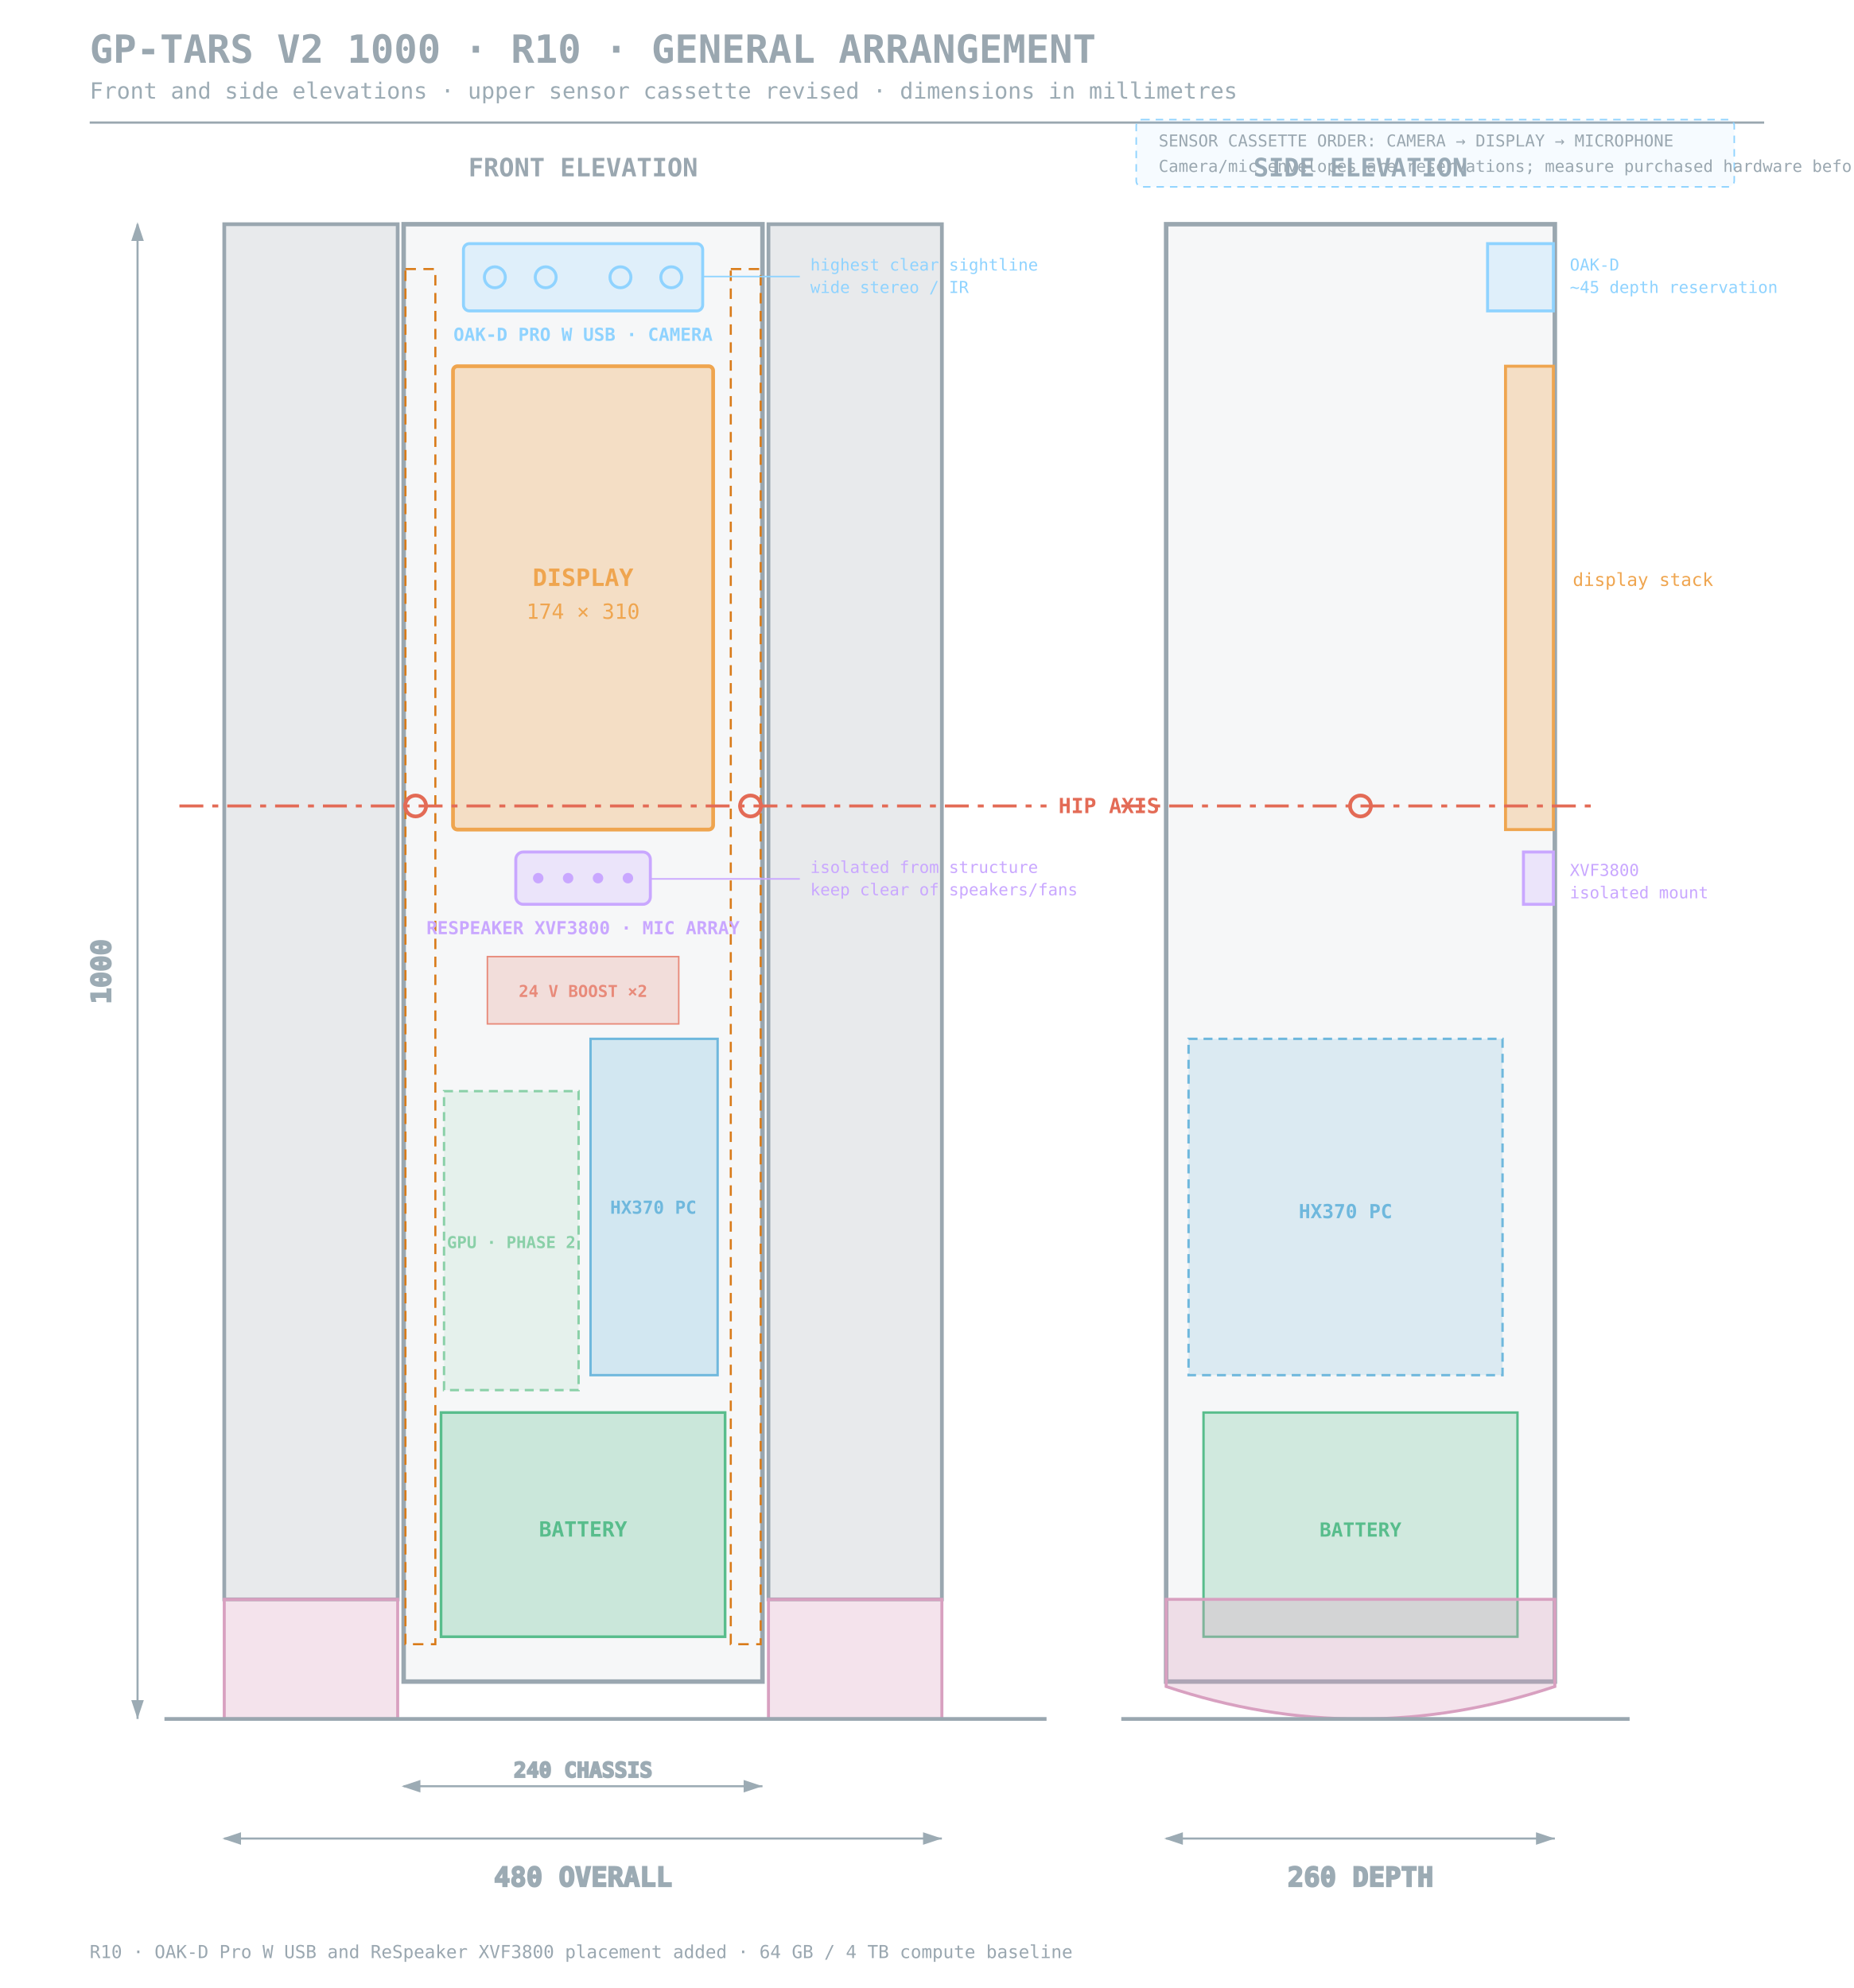
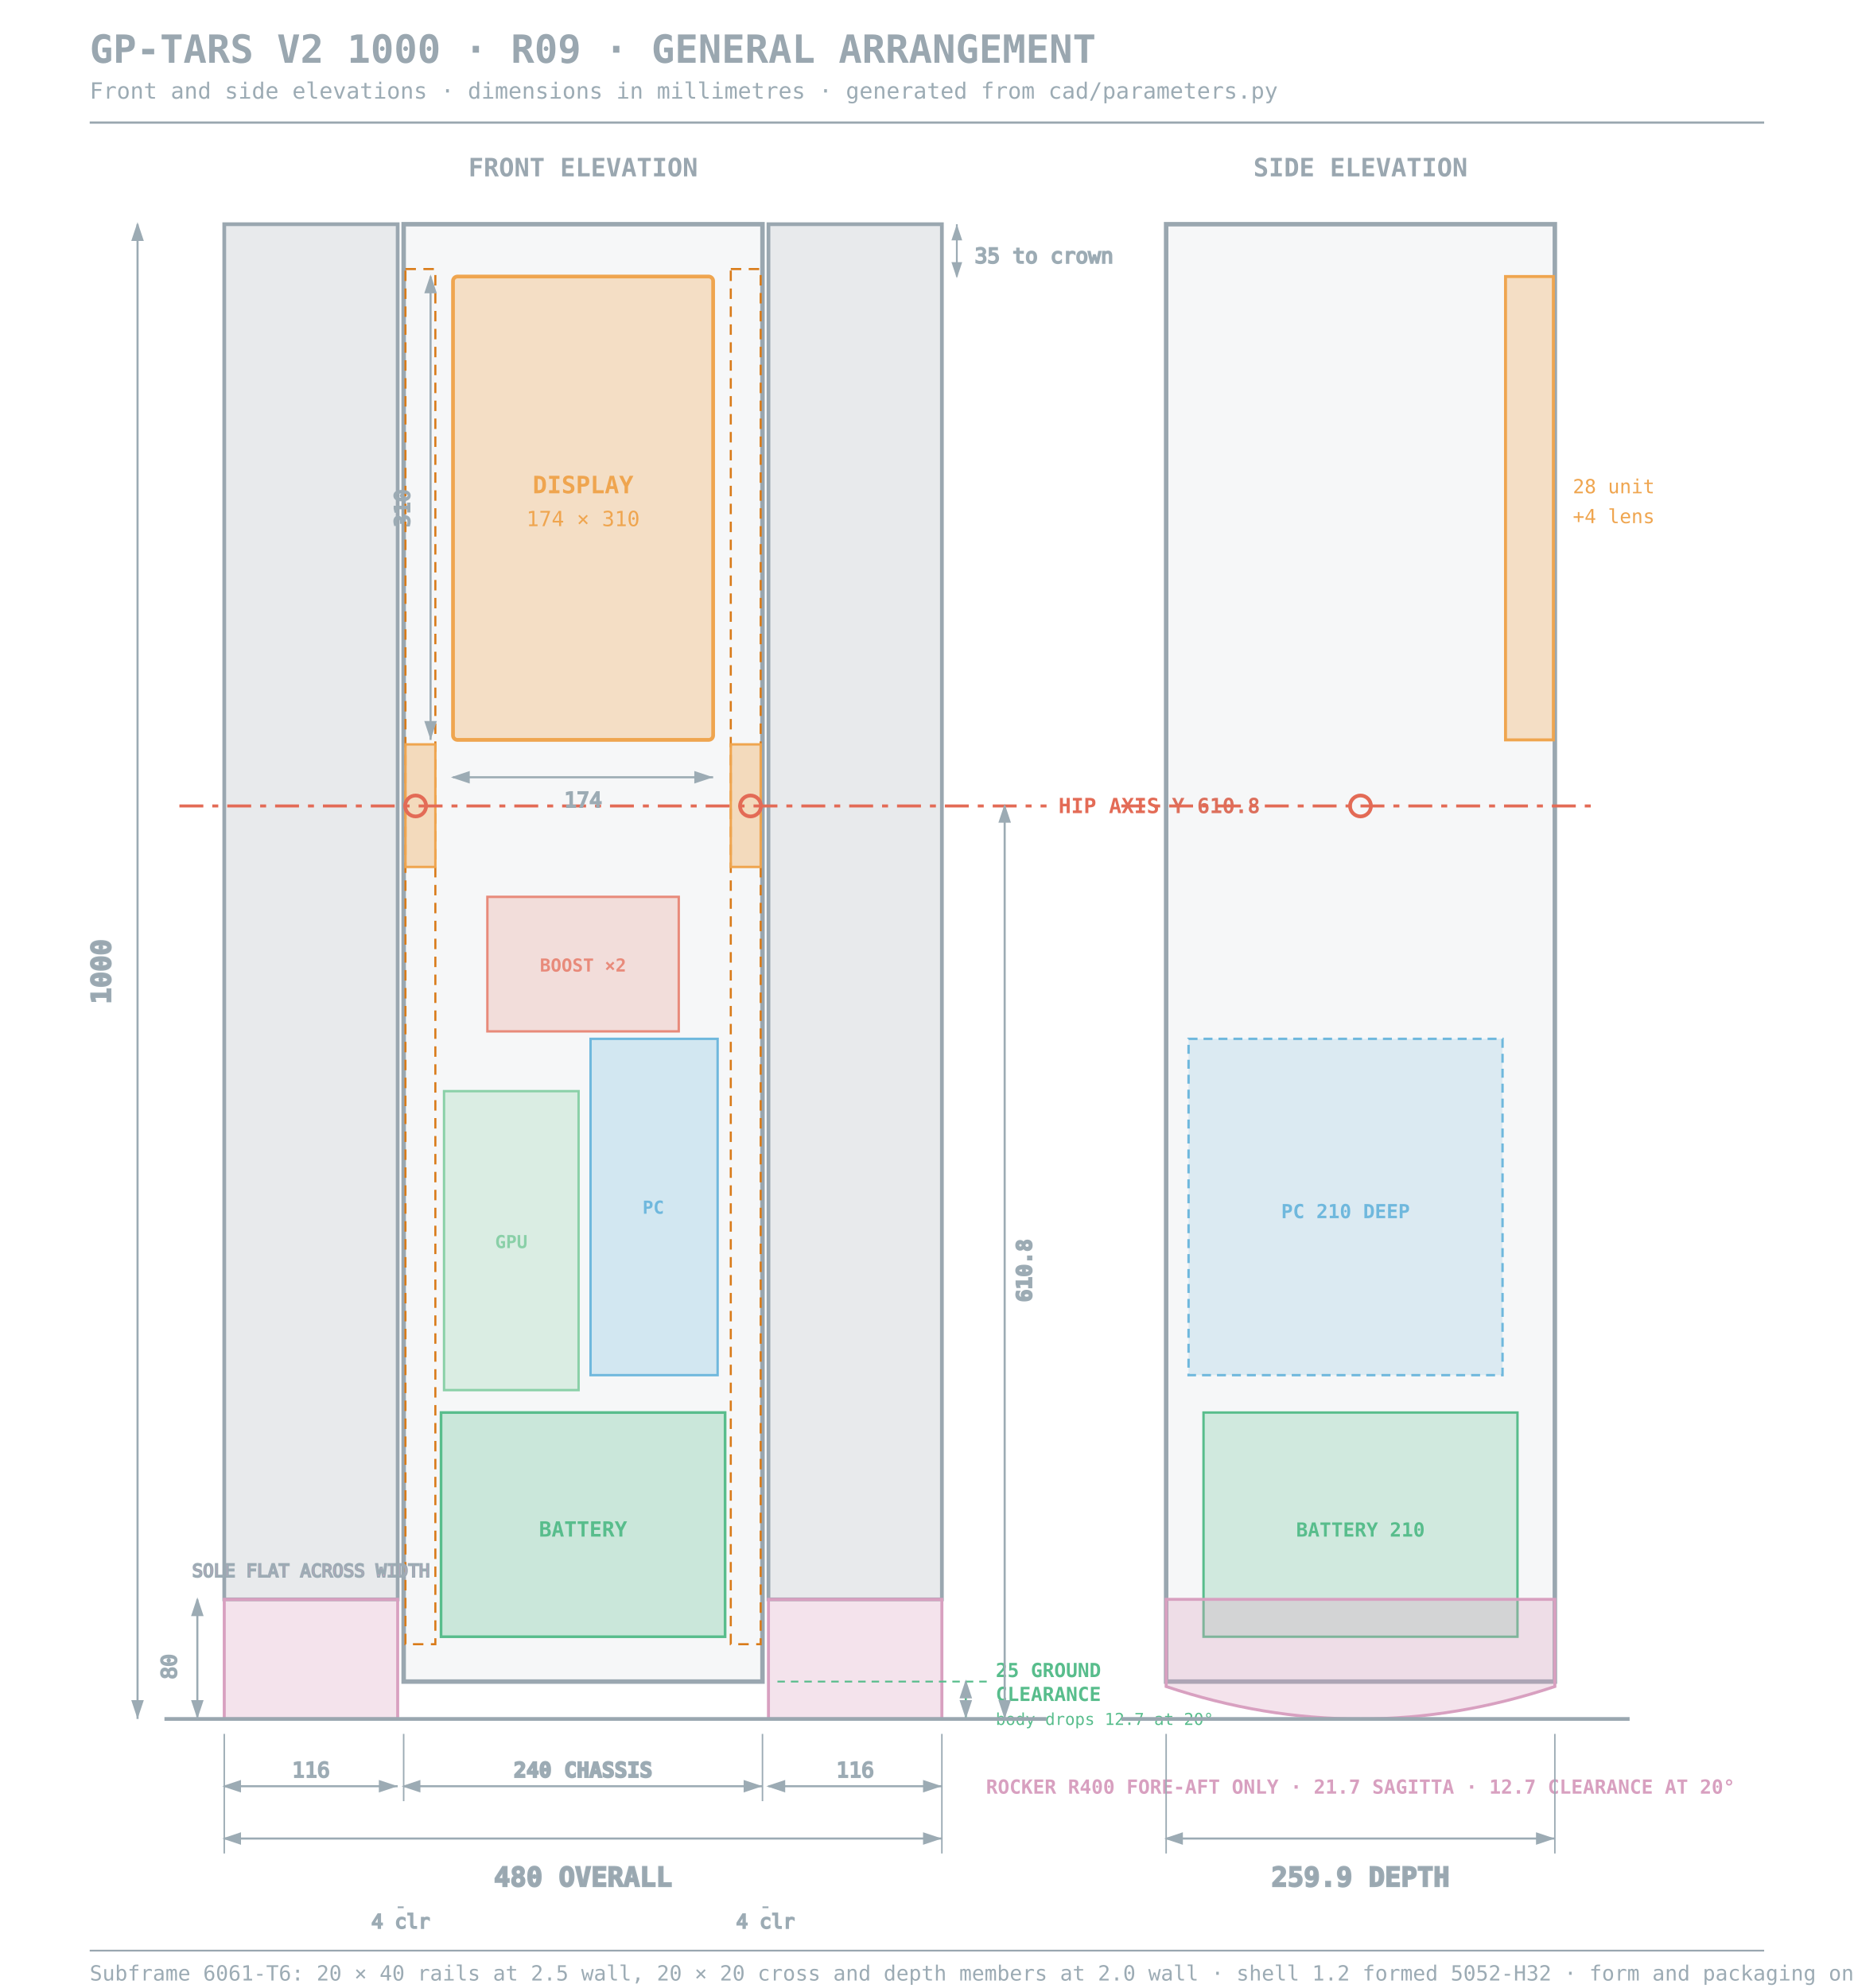
<svg xmlns="http://www.w3.org/2000/svg" viewBox="0 0 1240 1330" width="1240" height="1330" font-family="ui-monospace, 'SF Mono', Menlo, Consolas, monospace">
  <defs>
    <marker id="ar" markerWidth="10" markerHeight="10" refX="9" refY="3" orient="auto">
      <path d="M0,0 L9,3 L0,6 z" fill="#9cabb4" />
    </marker>
    <marker id="al" markerWidth="10" markerHeight="10" refX="1" refY="3" orient="auto">
      <path d="M9,0 L0,3 L9,6 z" fill="#9cabb4" />
    </marker>
  </defs>
  <g font-size="15" fill="#9cabb4">
-     <text x="60" y="42" font-size="26" font-weight="800" fill="#9aa7b0">GP-TARS V2 1000 · R10 · GENERAL ARRANGEMENT</text>
-     <text x="60" y="66">Front and side elevations · upper sensor cassette revised · dimensions in millimetres</text>
+     <text x="60" y="42" font-size="26" font-weight="800" fill="#9aa7b0">GP-TARS V2 1000 · R09 · GENERAL ARRANGEMENT</text>
+     <text x="60" y="66" font-size="15">Front and side elevations · dimensions in millimetres · generated from cad/parameters.py</text>
  </g>
  <line x1="60" y1="82" x2="1180" y2="82" stroke="#9aa7b0" stroke-width="1.5" />
  <text x="390" y="118" font-size="17" font-weight="700" fill="#9aa7b0" text-anchor="middle">FRONT ELEVATION</text>
  <text x="910" y="118" font-size="17" font-weight="700" fill="#9aa7b0" text-anchor="middle">SIDE ELEVATION</text>
-   <rect x="150" y="150" width="116" height="920" fill="#6c7a85" fill-opacity=".16" stroke="#9aa7b0" stroke-width="2.5" />
-   <rect x="514" y="150" width="116" height="920" fill="#6c7a85" fill-opacity=".16" stroke="#9aa7b0" stroke-width="2.5" />
-   <rect x="270" y="150" width="240" height="975" fill="#8b98a2" fill-opacity=".08" stroke="#9aa7b0" stroke-width="3" />
-   <g stroke="#d97b19" stroke-width="1.4" stroke-dasharray="7 5" fill="none">
-     <rect x="271.2" y="180" width="20" height="920" />
-     <rect x="488.8" y="180" width="20" height="920" />
+   <g>
+     <rect x="150" y="150" width="116" height="920" fill="#6c7a85" fill-opacity="0.16" stroke="#9aa7b0" stroke-width="2.5" />
+     <rect x="514" y="150" width="116" height="920" fill="#6c7a85" fill-opacity="0.16" stroke="#9aa7b0" stroke-width="2.5" />
+     <rect x="270" y="150" width="240" height="975" fill="#8b98a2" fill-opacity="0.08" stroke="#9aa7b0" stroke-width="3" />
+     <g stroke="#d97b19" stroke-width="1.4" stroke-dasharray="7 5" fill="none">
+       <rect x="271.2" y="180" width="20" height="920" />
+       <rect x="488.8" y="180" width="20" height="920" />
+     </g>
+     <rect x="295" y="945" width="190" height="150" fill="#58bd8c" fill-opacity="0.28" stroke="#58bd8c" stroke-width="1.8" />
+     <text x="390" y="1028" font-size="14" font-weight="700" fill="#58bd8c" text-anchor="middle">BATTERY</text>
+     <rect x="297" y="730" width="90" height="200" fill="#8ad0a8" fill-opacity="0.26" stroke="#8ad0a8" stroke-width="1.6" />
+     <text x="342" y="835" font-size="12" font-weight="700" fill="#8ad0a8" text-anchor="middle">GPU</text>
+     <rect x="395" y="695" width="85" height="225" fill="#6fb8dd" fill-opacity="0.26" stroke="#6fb8dd" stroke-width="1.6" />
+     <text x="437" y="812" font-size="12" font-weight="700" fill="#6fb8dd" text-anchor="middle">PC</text>
+     <rect x="326" y="600" width="128" height="90" fill="#e88a7a" fill-opacity="0.24" stroke="#e88a7a" stroke-width="1.6" />
+     <text x="390" y="650" font-size="12" font-weight="700" fill="#e88a7a" text-anchor="middle">BOOST ×2</text>
+     <rect x="271.2" y="498" width="20" height="82" fill="#efa54f" fill-opacity="0.35" stroke="#efa54f" stroke-width="1.6" />
+     <rect x="488.8" y="498" width="20" height="82" fill="#efa54f" fill-opacity="0.35" stroke="#efa54f" stroke-width="1.6" />
+     <rect x="303" y="185" width="174" height="310" rx="3" fill="#efa54f" fill-opacity="0.30" stroke="#efa54f" stroke-width="2.5" />
+     <text x="390" y="330" font-size="16" font-weight="700" fill="#efa54f" text-anchor="middle">DISPLAY</text>
+     <text x="390" y="352" font-size="14" fill="#efa54f" text-anchor="middle">174 × 310</text>
+     <rect x="150" y="1070" width="116" height="80" fill="#d8a0c0" fill-opacity="0.30" stroke="#d8a0c0" stroke-width="2" />
+     <rect x="514" y="1070" width="116" height="80" fill="#d8a0c0" fill-opacity="0.30" stroke="#d8a0c0" stroke-width="2" />
+     <line x1="120" y1="539.2" x2="700" y2="539.2" stroke="#e36b56" stroke-width="2" stroke-dasharray="16 6 4 6" />
+     <circle cx="278" cy="539.2" r="7" fill="none" stroke="#e36b56" stroke-width="2.5" />
+     <circle cx="502" cy="539.2" r="7" fill="none" stroke="#e36b56" stroke-width="2.5" />
+     <text x="708" y="544" font-size="14" font-weight="700" fill="#e36b56">HIP AXIS  Y 610.8</text>
+     <line x1="520" y1="1125" x2="660" y2="1125" stroke="#58bd8c" stroke-width="1.2" stroke-dasharray="5 4" />
+     <line x1="646" y1="1125" x2="646" y2="1150" stroke="#58bd8c" stroke-width="1.4" marker-start="url(#al)" marker-end="url(#ar)" />
+     <text x="666" y="1122" font-size="13" font-weight="700" fill="#58bd8c">25 GROUND</text>
+     <text x="666" y="1138" font-size="13" font-weight="700" fill="#58bd8c">CLEARANCE</text>
+     <text x="666" y="1154" font-size="11" fill="#58bd8c">body drops 12.7 at 20°</text>
+     <line x1="110" y1="1150" x2="700" y2="1150" stroke="#9aa7b0" stroke-width="2.5" />
  </g>
-   <rect x="310" y="163" width="160" height="45" rx="4" fill="#8fd3ff" fill-opacity=".22" stroke="#8fd3ff" stroke-width="2" />
-   <circle cx="331" cy="185.5" r="7" fill="none" stroke="#8fd3ff" stroke-width="2" />
-   <circle cx="365" cy="185.5" r="7" fill="none" stroke="#8fd3ff" stroke-width="2" />
-   <circle cx="415" cy="185.5" r="7" fill="none" stroke="#8fd3ff" stroke-width="2" />
-   <circle cx="449" cy="185.5" r="7" fill="none" stroke="#8fd3ff" stroke-width="2" />
-   <text x="390" y="228" font-size="12" font-weight="700" fill="#8fd3ff" text-anchor="middle">OAK-D PRO W USB · CAMERA</text>
-   <rect x="303" y="245" width="174" height="310" rx="3" fill="#efa54f" fill-opacity=".30" stroke="#efa54f" stroke-width="2.5" />
-   <text x="390" y="392" font-size="16" font-weight="700" fill="#efa54f" text-anchor="middle">DISPLAY</text>
-   <text x="390" y="414" font-size="14" fill="#efa54f" text-anchor="middle">174 × 310</text>
-   <rect x="345" y="570" width="90" height="35" rx="5" fill="#c9a7ff" fill-opacity=".24" stroke="#c9a7ff" stroke-width="2" />
-   <circle cx="360" cy="587.5" r="3.5" fill="#c9a7ff" />
-   <circle cx="380" cy="587.5" r="3.5" fill="#c9a7ff" />
-   <circle cx="400" cy="587.5" r="3.5" fill="#c9a7ff" />
-   <circle cx="420" cy="587.5" r="3.5" fill="#c9a7ff" />
-   <text x="390" y="625" font-size="12" font-weight="700" fill="#c9a7ff" text-anchor="middle">RESPEAKER XVF3800 · MIC ARRAY</text>
-   <path d="M470 185 H535" stroke="#8fd3ff" />
-   <text x="542" y="181" font-size="11" fill="#8fd3ff">highest clear sightline</text>
-   <text x="542" y="196" font-size="11" fill="#8fd3ff">wide stereo / IR</text>
-   <path d="M435 588 H535" stroke="#c9a7ff" />
-   <text x="542" y="584" font-size="11" fill="#c9a7ff">isolated from structure</text>
-   <text x="542" y="599" font-size="11" fill="#c9a7ff">keep clear of speakers/fans</text>
-   <rect x="295" y="945" width="190" height="150" fill="#58bd8c" fill-opacity=".28" stroke="#58bd8c" stroke-width="1.8" />
-   <text x="390" y="1028" font-size="14" font-weight="700" fill="#58bd8c" text-anchor="middle">BATTERY</text>
-   <rect x="297" y="730" width="90" height="200" fill="#8ad0a8" fill-opacity=".15" stroke="#8ad0a8" stroke-width="1.6" stroke-dasharray="6 4" />
-   <text x="342" y="835" font-size="11" font-weight="700" fill="#8ad0a8" text-anchor="middle">GPU · PHASE 2</text>
-   <rect x="395" y="695" width="85" height="225" fill="#6fb8dd" fill-opacity=".26" stroke="#6fb8dd" stroke-width="1.6" />
-   <text x="437" y="812" font-size="12" font-weight="700" fill="#6fb8dd" text-anchor="middle">HX370 PC</text>
-   <rect x="326" y="640" width="128" height="45" fill="#e88a7a" fill-opacity=".24" stroke="#e88a7a" />
-   <text x="390" y="667" font-size="11" font-weight="700" fill="#e88a7a" text-anchor="middle">24 V BOOST ×2</text>
-   <line x1="120" y1="539.2" x2="700" y2="539.2" stroke="#e36b56" stroke-width="2" stroke-dasharray="16 6 4 6" />
-   <circle cx="278" cy="539.2" r="7" fill="none" stroke="#e36b56" stroke-width="2.5" />
-   <circle cx="502" cy="539.2" r="7" fill="none" stroke="#e36b56" stroke-width="2.5" />
-   <text x="708" y="544" font-size="14" font-weight="700" fill="#e36b56">HIP AXIS</text>
-   <rect x="150" y="1070" width="116" height="80" fill="#d8a0c0" fill-opacity=".30" stroke="#d8a0c0" stroke-width="2" />
-   <rect x="514" y="1070" width="116" height="80" fill="#d8a0c0" fill-opacity=".30" stroke="#d8a0c0" stroke-width="2" />
-   <line x1="110" y1="1150" x2="700" y2="1150" stroke="#9aa7b0" stroke-width="2.5" />
-   <g stroke="#9cabb4" fill="#9cabb4" font-size="14">
+   <g stroke="#9cabb4" font-size="14" fill="#9cabb4">
    <line x1="92" y1="150" x2="92" y2="1150" stroke-width="1.4" marker-start="url(#al)" marker-end="url(#ar)" />
-     <text x="74" y="650" font-size="18" font-weight="700" transform="rotate(-90 74 650)" text-anchor="middle">1000</text>
+     <text x="74" y="650" font-weight="700" font-size="18" fill="#9aa7b0" text-anchor="middle" transform="rotate(-90 74 650)">1000</text>
+     <line x1="672" y1="539.2" x2="672" y2="1150" stroke-width="1.4" marker-start="url(#al)" marker-end="url(#ar)" />
+     <text x="690" y="850" font-weight="700" text-anchor="middle" transform="rotate(-90 690 850)">610.8</text>
+     <line x1="132" y1="1070" x2="132" y2="1150" stroke-width="1.4" marker-start="url(#al)" marker-end="url(#ar)" />
+     <text x="118" y="1115" text-anchor="middle" transform="rotate(-90 118 1115)">80</text>
+     <line x1="288" y1="185" x2="288" y2="495" stroke-width="1.4" marker-start="url(#al)" marker-end="url(#ar)" />
+     <text x="274" y="340" text-anchor="middle" transform="rotate(-90 274 340)">310</text>
+     <line x1="640" y1="185" x2="640" y2="150" stroke-width="1.2" marker-start="url(#al)" marker-end="url(#ar)" />
+     <text x="652" y="176">35 to crown</text>
    <line x1="150" y1="1230" x2="630" y2="1230" stroke-width="1.4" marker-start="url(#al)" marker-end="url(#ar)" />
-     <text x="390" y="1262" font-size="18" font-weight="700" text-anchor="middle">480 OVERALL</text>
+     <line x1="150" y1="1160" x2="150" y2="1240" stroke-width="1" />
+     <line x1="630" y1="1160" x2="630" y2="1240" stroke-width="1" />
+     <text x="390" y="1262" font-weight="700" font-size="18" fill="#9aa7b0" text-anchor="middle">480 OVERALL</text>
    <line x1="270" y1="1195" x2="510" y2="1195" stroke-width="1.4" marker-start="url(#al)" marker-end="url(#ar)" />
+     <line x1="270" y1="1160" x2="270" y2="1205" stroke-width="1" />
+     <line x1="510" y1="1160" x2="510" y2="1205" stroke-width="1" />
    <text x="390" y="1189" font-weight="700" text-anchor="middle">240 CHASSIS</text>
+     <line x1="150" y1="1195" x2="266" y2="1195" stroke-width="1.4" marker-start="url(#al)" marker-end="url(#ar)" />
+     <text x="208" y="1189" text-anchor="middle">116</text>
+     <text x="208" y="1055" font-size="12" fill="#d8a0c0" text-anchor="middle">SOLE FLAT ACROSS WIDTH</text>
+     <line x1="514" y1="1195" x2="630" y2="1195" stroke-width="1.4" marker-start="url(#al)" marker-end="url(#ar)" />
+     <text x="572" y="1189" text-anchor="middle">116</text>
+     <text x="268" y="1290" font-size="13" text-anchor="middle">4 clr</text>
+     <line x1="266" y1="1276" x2="270" y2="1276" stroke-width="1.2" />
+     <text x="512" y="1290" font-size="13" text-anchor="middle">4 clr</text>
+     <line x1="510" y1="1276" x2="514" y2="1276" stroke-width="1.2" />
+     <line x1="303" y1="520" x2="477" y2="520" stroke-width="1.4" marker-start="url(#al)" marker-end="url(#ar)" />
+     <text x="390" y="540" text-anchor="middle">174</text>
  </g>
-   <rect x="780" y="150" width="260" height="975" fill="#8b98a2" fill-opacity=".08" stroke="#9aa7b0" stroke-width="3" />
-   <rect x="995" y="163" width="44" height="45" fill="#8fd3ff" fill-opacity=".22" stroke="#8fd3ff" stroke-width="2" />
-   <text x="1050" y="181" font-size="11" fill="#8fd3ff">OAK-D</text>
-   <text x="1050" y="196" font-size="11" fill="#8fd3ff">~45 depth reservation</text>
-   <rect x="1007" y="245" width="32" height="310" fill="#efa54f" fill-opacity=".30" stroke="#efa54f" stroke-width="2" />
-   <text x="1052" y="392" font-size="12" fill="#efa54f">display stack</text>
-   <rect x="1019" y="570" width="20" height="35" fill="#c9a7ff" fill-opacity=".24" stroke="#c9a7ff" stroke-width="2" />
-   <text x="1050" y="586" font-size="11" fill="#c9a7ff">XVF3800</text>
-   <text x="1050" y="601" font-size="11" fill="#c9a7ff">isolated mount</text>
-   <rect x="795" y="695" width="210" height="225" fill="#6fb8dd" fill-opacity=".20" stroke="#6fb8dd" stroke-width="1.6" stroke-dasharray="6 4" />
-   <text x="900" y="815" font-size="13" font-weight="700" fill="#6fb8dd" text-anchor="middle">HX370 PC</text>
-   <rect x="805" y="945" width="210" height="150" fill="#58bd8c" fill-opacity=".24" stroke="#58bd8c" stroke-width="1.6" />
-   <text x="910" y="1028" font-size="13" font-weight="700" fill="#58bd8c" text-anchor="middle">BATTERY</text>
-   <line x1="750" y1="539.2" x2="1070" y2="539.2" stroke="#e36b56" stroke-width="2" stroke-dasharray="16 6 4 6" />
-   <circle cx="910" cy="539.2" r="7" fill="none" stroke="#e36b56" stroke-width="2.5" />
-   <path d="M780,1070 L1040,1070 L1040,1128.3 Q910,1171.7 780,1128.3 Z" fill="#d8a0c0" fill-opacity=".30" stroke="#d8a0c0" stroke-width="2" />
-   <line x1="750" y1="1150" x2="1090" y2="1150" stroke="#9aa7b0" stroke-width="2.5" />
-   <g stroke="#9cabb4" fill="#9cabb4">
+   <g>
+     <rect x="780" y="150" width="260" height="975" fill="#8b98a2" fill-opacity="0.08" stroke="#9aa7b0" stroke-width="3" />
+     <rect x="1007" y="185" width="32" height="310" fill="#efa54f" fill-opacity="0.30" stroke="#efa54f" stroke-width="2" />
+     <text x="1052" y="330" font-size="13" fill="#efa54f">28 unit</text>
+     <text x="1052" y="350" font-size="13" fill="#efa54f">+4 lens</text>
+     <rect x="795" y="695" width="210" height="225" fill="#6fb8dd" fill-opacity="0.20" stroke="#6fb8dd" stroke-width="1.6" stroke-dasharray="6 4" />
+     <text x="900" y="815" font-size="13" font-weight="700" fill="#6fb8dd" text-anchor="middle">PC 210 DEEP</text>
+     <rect x="805" y="945" width="210" height="150" fill="#58bd8c" fill-opacity="0.24" stroke="#58bd8c" stroke-width="1.6" />
+     <text x="910" y="1028" font-size="13" font-weight="700" fill="#58bd8c" text-anchor="middle">BATTERY 210</text>
+     <line x1="750" y1="539.2" x2="1070" y2="539.2" stroke="#e36b56" stroke-width="2" stroke-dasharray="16 6 4 6" />
+     <circle cx="910" cy="539.2" r="7" fill="none" stroke="#e36b56" stroke-width="2.5" />
+     <path d="M780,1070 L1040,1070 L1040,1128.3 Q910,1171.7 780,1128.3 Z" fill="#d8a0c0" fill-opacity="0.30" stroke="#d8a0c0" stroke-width="2" />
+     <text x="910" y="1200" font-size="13" font-weight="700" fill="#d8a0c0" text-anchor="middle">ROCKER R400 FORE-AFT ONLY · 21.7 SAGITTA · 12.7 CLEARANCE AT 20°</text>
+     <line x1="750" y1="1150" x2="1090" y2="1150" stroke="#9aa7b0" stroke-width="2.5" />
+   </g>
+   <g stroke="#9cabb4" font-size="14" fill="#9cabb4">
    <line x1="780" y1="1230" x2="1040" y2="1230" stroke-width="1.4" marker-start="url(#al)" marker-end="url(#ar)" />
-     <text x="910" y="1262" font-size="18" font-weight="700" text-anchor="middle">260 DEPTH</text>
+     <line x1="780" y1="1160" x2="780" y2="1240" stroke-width="1" />
+     <line x1="1040" y1="1160" x2="1040" y2="1240" stroke-width="1" />
+     <text x="910" y="1262" font-weight="700" font-size="18" fill="#9aa7b0" text-anchor="middle">259.9 DEPTH</text>
  </g>
-   <rect x="760" y="80" width="400" height="45" rx="4" fill="#8fd3ff" fill-opacity=".08" stroke="#8fd3ff" stroke-dasharray="5 4" />
-   <text x="775" y="98" font-size="11" fill="#9aa7b0">SENSOR CASSETTE ORDER: CAMERA → DISPLAY → MICROPHONE</text>
-   <text x="775" y="115" font-size="11" fill="#9aa7b0">Camera/mic envelopes are reservations; measure purchased hardware before panel cutting.</text>
-   <text x="60" y="1310" font-size="12" fill="#9aa7b0">R10 · OAK-D Pro W USB and ReSpeaker XVF3800 placement added · 64 GB / 4 TB compute baseline</text>
+   <g font-size="14" fill="#9cabb4">
+     <line x1="60" y1="1305" x2="1180" y2="1305" stroke="#9aa7b0" stroke-width="1.2" />
+     <text x="60" y="1325">Subframe 6061-T6: 20 × 40 rails at 2.5 wall, 20 × 20 cross and depth members at 2.0 wall · shell 1.2 formed 5052-H32 · form and packaging only, not releasable</text>
+   </g>
</svg>
